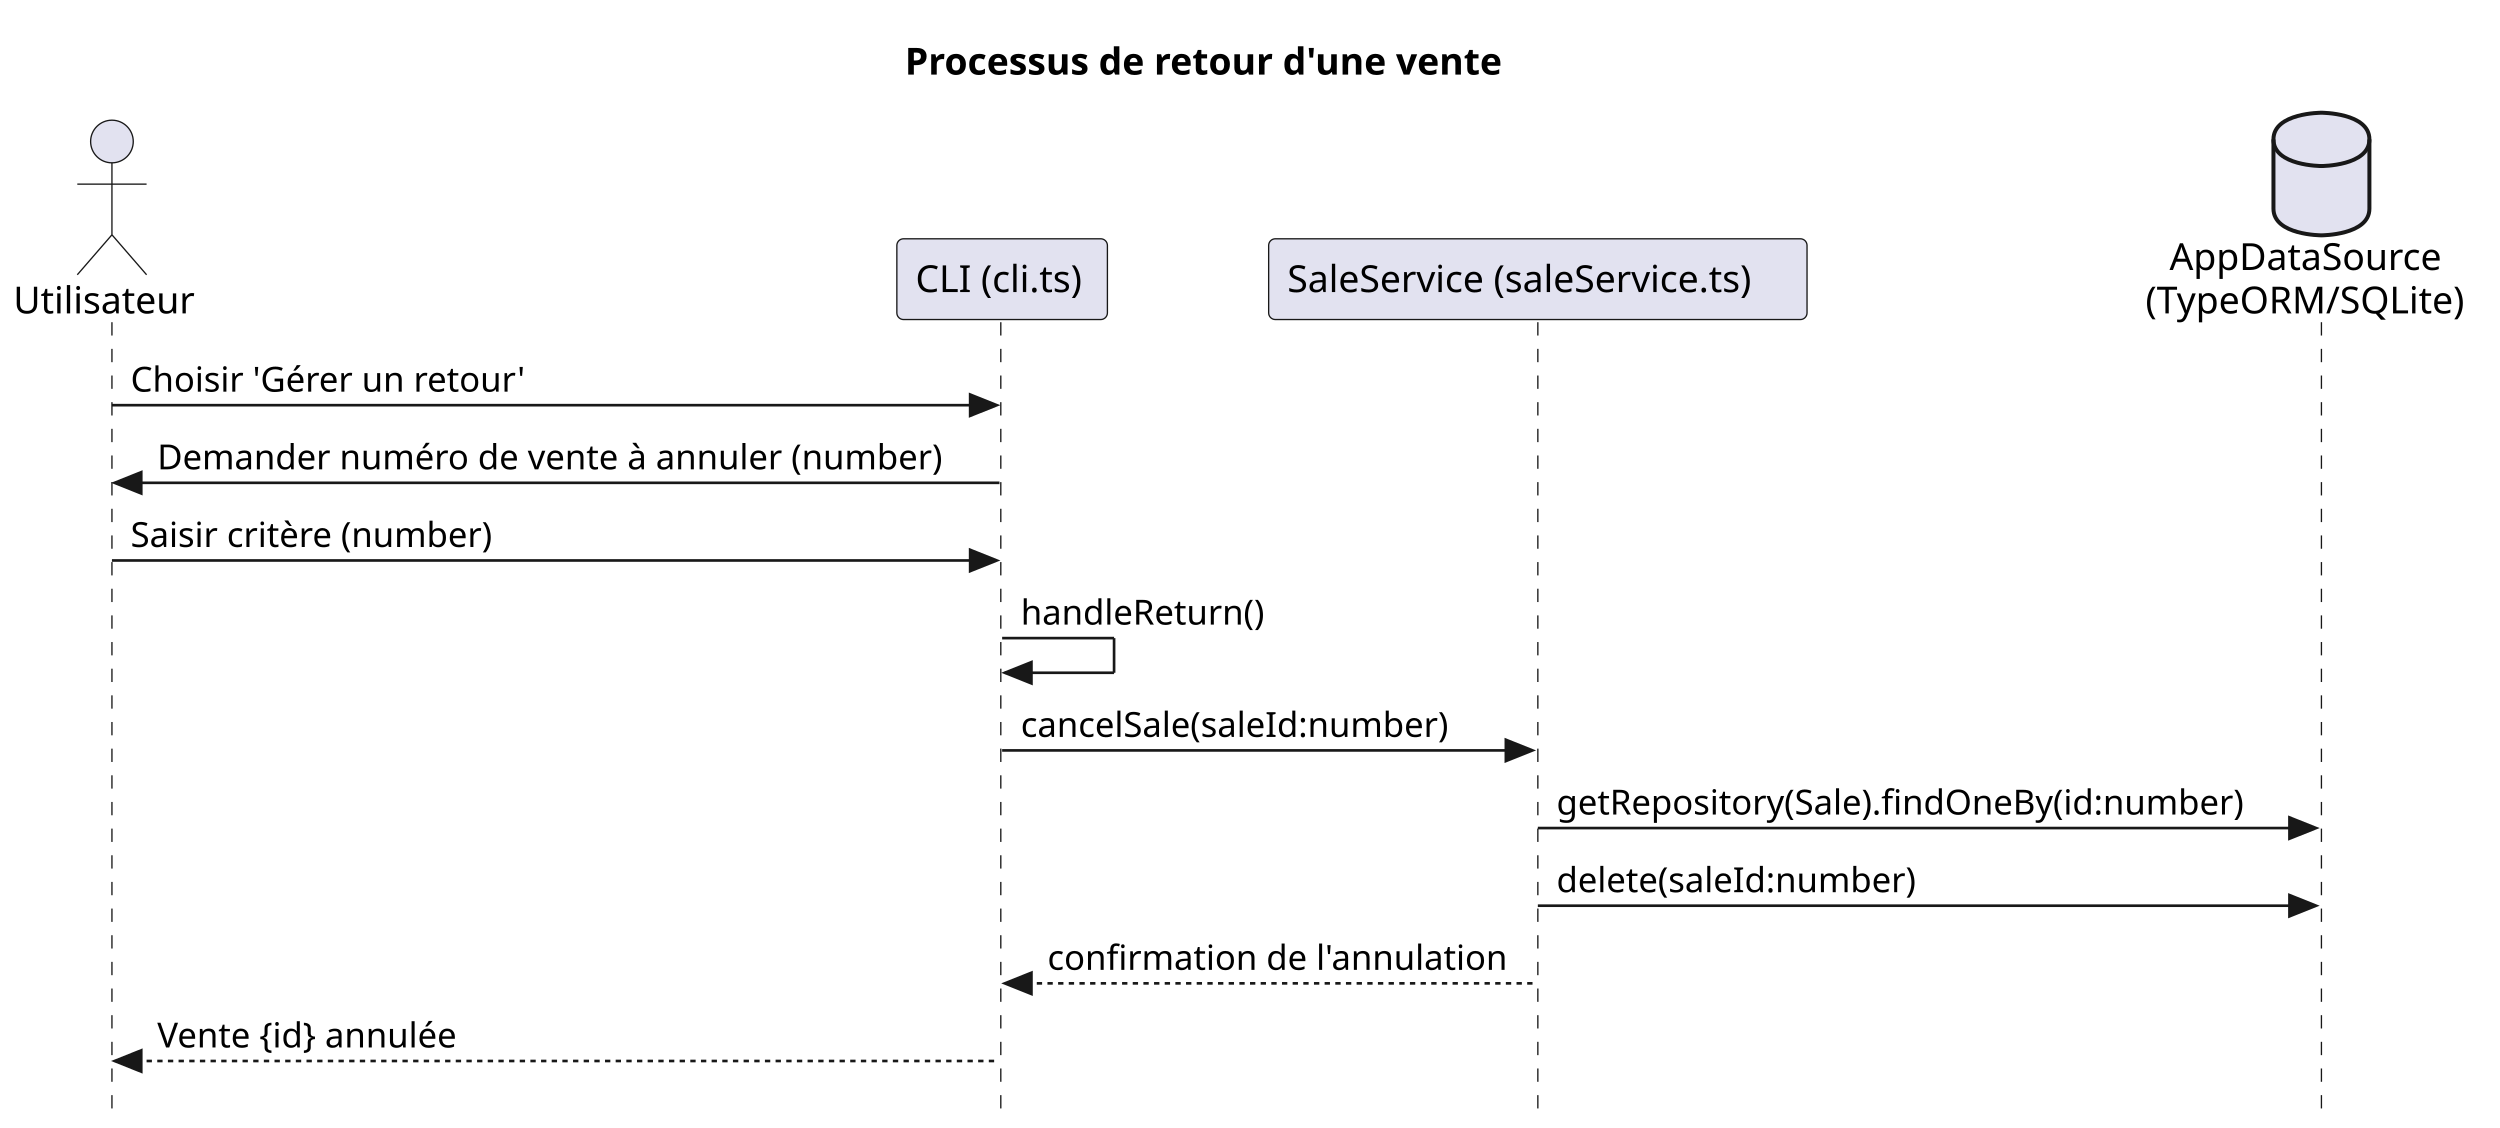
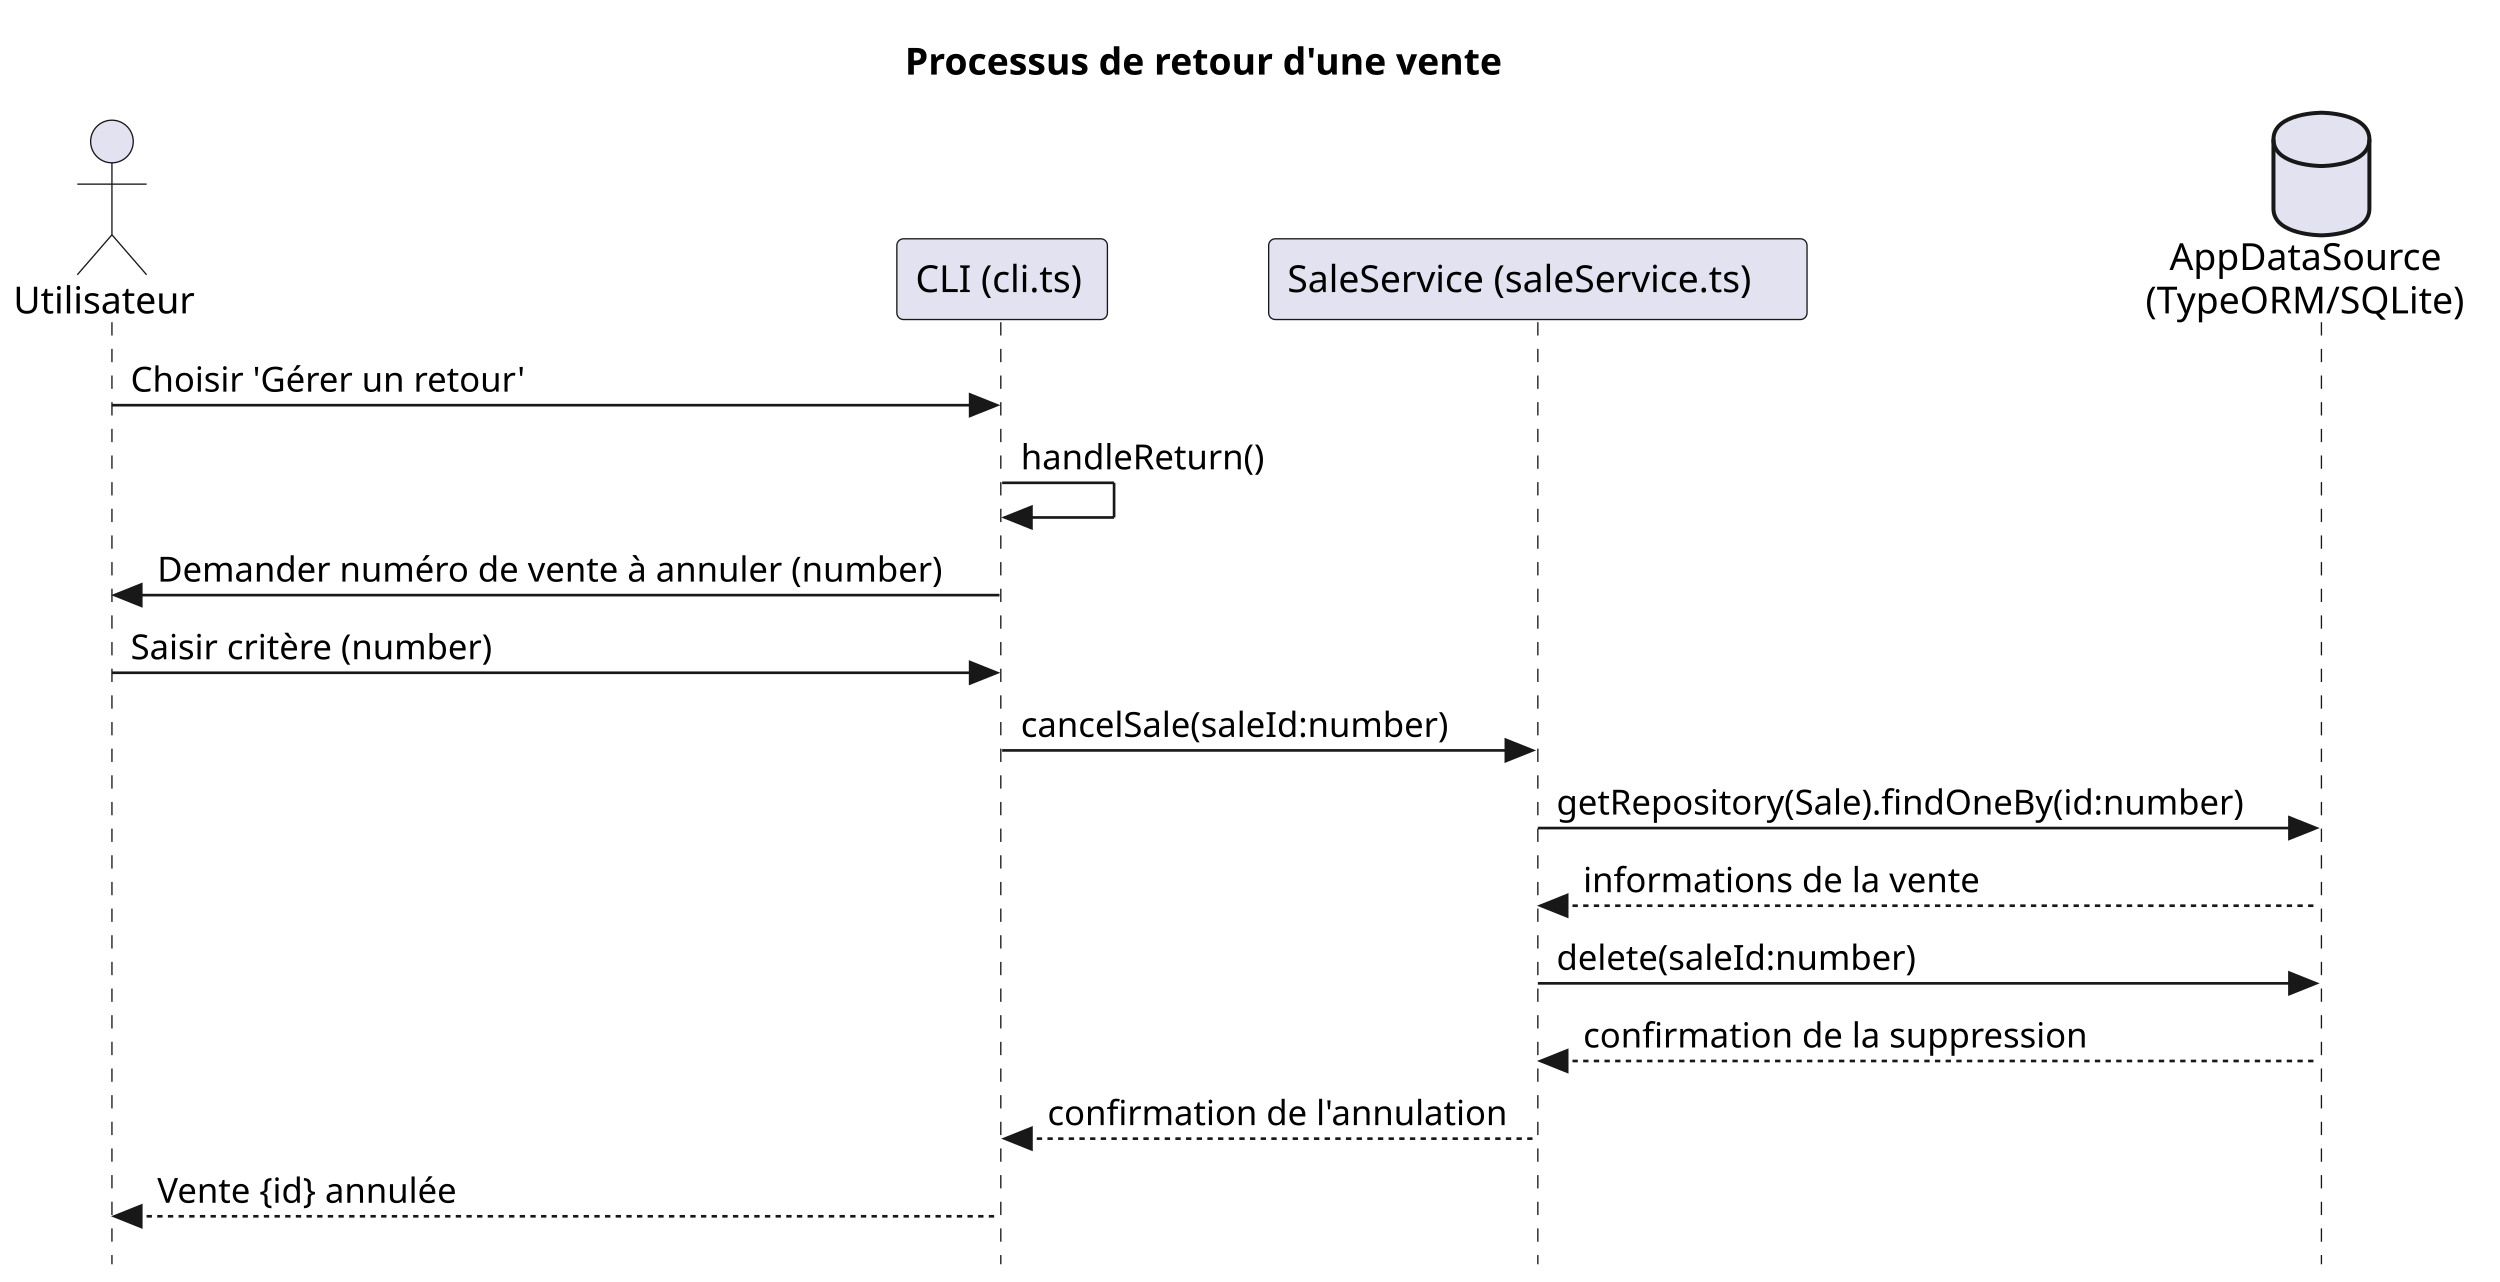
- <svg xmlns="http://www.w3.org/2000/svg" contentStyleType="text/css" height="423px" preserveAspectRatio="none" style="width:938px;height:423px;background:#FFFFFF;" version="1.1" viewBox="0 0 938 423" width="938px" zoomAndPan="magnify">
+ <svg xmlns="http://www.w3.org/2000/svg" contentStyleType="text/css" height="481px" preserveAspectRatio="none" style="width:938px;height:481px;background:#FFFFFF;" version="1.1" viewBox="0 0 938 481" width="938px" zoomAndPan="magnify">
  <defs />
  <g>
    <text fill="#000000" font-family="sans-serif" font-size="14" font-weight="bold" lengthAdjust="spacing" textLength="262" x="339.5" y="27.995">Processus de retour d'une vente</text>
-     <line style="stroke:#181818;stroke-width:0.5;stroke-dasharray:5.0,5.0;" x1="42" x2="42" y1="120.891" y2="416.086" />
-     <line style="stroke:#181818;stroke-width:0.5;stroke-dasharray:5.0,5.0;" x1="375.5" x2="375.5" y1="120.891" y2="416.086" />
-     <line style="stroke:#181818;stroke-width:0.5;stroke-dasharray:5.0,5.0;" x1="577" x2="577" y1="120.891" y2="416.086" />
-     <line style="stroke:#181818;stroke-width:0.5;stroke-dasharray:5.0,5.0;" x1="871" x2="871" y1="120.891" y2="416.086" />
+     <line style="stroke:#181818;stroke-width:0.5;stroke-dasharray:5.0,5.0;" x1="42" x2="42" y1="120.891" y2="474.352" />
+     <line style="stroke:#181818;stroke-width:0.5;stroke-dasharray:5.0,5.0;" x1="375.5" x2="375.5" y1="120.891" y2="474.352" />
+     <line style="stroke:#181818;stroke-width:0.5;stroke-dasharray:5.0,5.0;" x1="577" x2="577" y1="120.891" y2="474.352" />
+     <line style="stroke:#181818;stroke-width:0.5;stroke-dasharray:5.0,5.0;" x1="871" x2="871" y1="120.891" y2="474.352" />
    <text fill="#000000" font-family="sans-serif" font-size="14" lengthAdjust="spacing" textLength="68" x="5" y="117.589">Utilisateur</text>
    <ellipse cx="42" cy="53.094" fill="#E2E2F0" rx="8" ry="8" style="stroke:#181818;stroke-width:0.5;" />
    <path d="M42,61.094 L42,88.094 M29,69.094 L55,69.094 M42,88.094 L29,103.094 M42,88.094 L55,103.094 " fill="none" style="stroke:#181818;stroke-width:0.5;" />
    <rect fill="#E2E2F0" height="30.297" rx="2.5" ry="2.5" style="stroke:#181818;stroke-width:0.5;" width="79" x="336.5" y="89.594" />
    <text fill="#000000" font-family="sans-serif" font-size="14" lengthAdjust="spacing" textLength="65" x="343.5" y="109.589">CLI (cli.ts)</text>
    <rect fill="#E2E2F0" height="30.297" rx="2.5" ry="2.5" style="stroke:#181818;stroke-width:0.5;" width="202" x="476" y="89.594" />
    <text fill="#000000" font-family="sans-serif" font-size="14" lengthAdjust="spacing" textLength="188" x="483" y="109.589">SaleService (saleService.ts)</text>
    <text fill="#000000" font-family="sans-serif" font-size="14" lengthAdjust="spacing" textLength="108" x="814" y="101.292">AppDataSource</text>
    <text fill="#000000" font-family="sans-serif" font-size="14" lengthAdjust="spacing" textLength="126" x="805" y="117.589">(TypeORM/SQLite)</text>
    <path d="M853,52.297 C853,42.297 871,42.297 871,42.297 C871,42.297 889,42.297 889,52.297 L889,78.297 C889,88.297 871,88.297 871,88.297 C871,88.297 853,88.297 853,78.297 L853,52.297 " fill="#E2E2F0" style="stroke:#181818;stroke-width:1.5;" />
    <path d="M853,52.297 C853,62.297 871,62.297 871,62.297 C871,62.297 889,62.297 889,52.297 " fill="none" style="stroke:#181818;stroke-width:1.5;" />
    <polygon fill="#181818" points="364,148.023,374,152.023,364,156.023" style="stroke:#181818;stroke-width:1.0;" />
    <line style="stroke:#181818;stroke-width:1.0;" x1="42" x2="370" y1="152.023" y2="152.023" />
    <text fill="#000000" font-family="sans-serif" font-size="13" lengthAdjust="spacing" textLength="152" x="49" y="146.958">Choisir 'Gérer un retour'</text>
-     <polygon fill="#181818" points="53,177.156,43,181.156,53,185.156" style="stroke:#181818;stroke-width:1.0;" />
-     <line style="stroke:#181818;stroke-width:1.0;" x1="47" x2="375" y1="181.156" y2="181.156" />
-     <text fill="#000000" font-family="sans-serif" font-size="13" lengthAdjust="spacing" textLength="310" x="59" y="176.09">Demander numéro de vente à annuler (number)</text>
-     <polygon fill="#181818" points="364,206.289,374,210.289,364,214.289" style="stroke:#181818;stroke-width:1.0;" />
-     <line style="stroke:#181818;stroke-width:1.0;" x1="42" x2="370" y1="210.289" y2="210.289" />
-     <text fill="#000000" font-family="sans-serif" font-size="13" lengthAdjust="spacing" textLength="144" x="49" y="205.223">Saisir critère (number)</text>
-     <line style="stroke:#181818;stroke-width:1.0;" x1="376" x2="418" y1="239.422" y2="239.422" />
-     <line style="stroke:#181818;stroke-width:1.0;" x1="418" x2="418" y1="239.422" y2="252.422" />
-     <line style="stroke:#181818;stroke-width:1.0;" x1="377" x2="418" y1="252.422" y2="252.422" />
-     <polygon fill="#181818" points="387,248.422,377,252.422,387,256.422" style="stroke:#181818;stroke-width:1.0;" />
-     <text fill="#000000" font-family="sans-serif" font-size="13" lengthAdjust="spacing" textLength="95" x="383" y="234.356">handleReturn()</text>
+     <line style="stroke:#181818;stroke-width:1.0;" x1="376" x2="418" y1="181.156" y2="181.156" />
+     <line style="stroke:#181818;stroke-width:1.0;" x1="418" x2="418" y1="181.156" y2="194.156" />
+     <line style="stroke:#181818;stroke-width:1.0;" x1="377" x2="418" y1="194.156" y2="194.156" />
+     <polygon fill="#181818" points="387,190.156,377,194.156,387,198.156" style="stroke:#181818;stroke-width:1.0;" />
+     <text fill="#000000" font-family="sans-serif" font-size="13" lengthAdjust="spacing" textLength="95" x="383" y="176.09">handleReturn()</text>
+     <polygon fill="#181818" points="53,219.289,43,223.289,53,227.289" style="stroke:#181818;stroke-width:1.0;" />
+     <line style="stroke:#181818;stroke-width:1.0;" x1="47" x2="375" y1="223.289" y2="223.289" />
+     <text fill="#000000" font-family="sans-serif" font-size="13" lengthAdjust="spacing" textLength="310" x="59" y="218.223">Demander numéro de vente à annuler (number)</text>
+     <polygon fill="#181818" points="364,248.422,374,252.422,364,256.422" style="stroke:#181818;stroke-width:1.0;" />
+     <line style="stroke:#181818;stroke-width:1.0;" x1="42" x2="370" y1="252.422" y2="252.422" />
+     <text fill="#000000" font-family="sans-serif" font-size="13" lengthAdjust="spacing" textLength="144" x="49" y="247.356">Saisir critère (number)</text>
    <polygon fill="#181818" points="565,277.555,575,281.555,565,285.555" style="stroke:#181818;stroke-width:1.0;" />
    <line style="stroke:#181818;stroke-width:1.0;" x1="376" x2="571" y1="281.555" y2="281.555" />
    <text fill="#000000" font-family="sans-serif" font-size="13" lengthAdjust="spacing" textLength="170" x="383" y="276.489">cancelSale(saleId:number)</text>
    <polygon fill="#181818" points="859,306.688,869,310.688,859,314.688" style="stroke:#181818;stroke-width:1.0;" />
    <line style="stroke:#181818;stroke-width:1.0;" x1="577" x2="865" y1="310.688" y2="310.688" />
    <text fill="#000000" font-family="sans-serif" font-size="13" lengthAdjust="spacing" textLength="270" x="584" y="305.622">getRepository(Sale).findOneBy(id:number)</text>
-     <polygon fill="#181818" points="859,335.82,869,339.82,859,343.82" style="stroke:#181818;stroke-width:1.0;" />
-     <line style="stroke:#181818;stroke-width:1.0;" x1="577" x2="865" y1="339.82" y2="339.82" />
-     <text fill="#000000" font-family="sans-serif" font-size="13" lengthAdjust="spacing" textLength="141" x="584" y="334.754">delete(saleId:number)</text>
-     <polygon fill="#181818" points="387,364.953,377,368.953,387,372.953" style="stroke:#181818;stroke-width:1.0;" />
-     <line style="stroke:#181818;stroke-width:1.0;stroke-dasharray:2.0,2.0;" x1="381" x2="576" y1="368.953" y2="368.953" />
-     <text fill="#000000" font-family="sans-serif" font-size="13" lengthAdjust="spacing" textLength="177" x="393" y="363.887">confirmation de l'annulation</text>
-     <polygon fill="#181818" points="53,394.086,43,398.086,53,402.086" style="stroke:#181818;stroke-width:1.0;" />
-     <line style="stroke:#181818;stroke-width:1.0;stroke-dasharray:2.0,2.0;" x1="47" x2="375" y1="398.086" y2="398.086" />
-     <text fill="#000000" font-family="sans-serif" font-size="13" lengthAdjust="spacing" textLength="124" x="59" y="393.02">Vente {id} annulée</text>
+     <polygon fill="#181818" points="588,335.82,578,339.82,588,343.82" style="stroke:#181818;stroke-width:1.0;" />
+     <line style="stroke:#181818;stroke-width:1.0;stroke-dasharray:2.0,2.0;" x1="582" x2="870" y1="339.82" y2="339.82" />
+     <text fill="#000000" font-family="sans-serif" font-size="13" lengthAdjust="spacing" textLength="155" x="594" y="334.754">informations de la vente</text>
+     <polygon fill="#181818" points="859,364.953,869,368.953,859,372.953" style="stroke:#181818;stroke-width:1.0;" />
+     <line style="stroke:#181818;stroke-width:1.0;" x1="577" x2="865" y1="368.953" y2="368.953" />
+     <text fill="#000000" font-family="sans-serif" font-size="13" lengthAdjust="spacing" textLength="141" x="584" y="363.887">delete(saleId:number)</text>
+     <polygon fill="#181818" points="588,394.086,578,398.086,588,402.086" style="stroke:#181818;stroke-width:1.0;" />
+     <line style="stroke:#181818;stroke-width:1.0;stroke-dasharray:2.0,2.0;" x1="582" x2="870" y1="398.086" y2="398.086" />
+     <text fill="#000000" font-family="sans-serif" font-size="13" lengthAdjust="spacing" textLength="196" x="594" y="393.02">confirmation de la suppression</text>
+     <polygon fill="#181818" points="387,423.219,377,427.219,387,431.219" style="stroke:#181818;stroke-width:1.0;" />
+     <line style="stroke:#181818;stroke-width:1.0;stroke-dasharray:2.0,2.0;" x1="381" x2="576" y1="427.219" y2="427.219" />
+     <text fill="#000000" font-family="sans-serif" font-size="13" lengthAdjust="spacing" textLength="177" x="393" y="422.153">confirmation de l'annulation</text>
+     <polygon fill="#181818" points="53,452.352,43,456.352,53,460.352" style="stroke:#181818;stroke-width:1.0;" />
+     <line style="stroke:#181818;stroke-width:1.0;stroke-dasharray:2.0,2.0;" x1="47" x2="375" y1="456.352" y2="456.352" />
+     <text fill="#000000" font-family="sans-serif" font-size="13" lengthAdjust="spacing" textLength="124" x="59" y="451.286">Vente {id} annulée</text>
  </g>
</svg>
